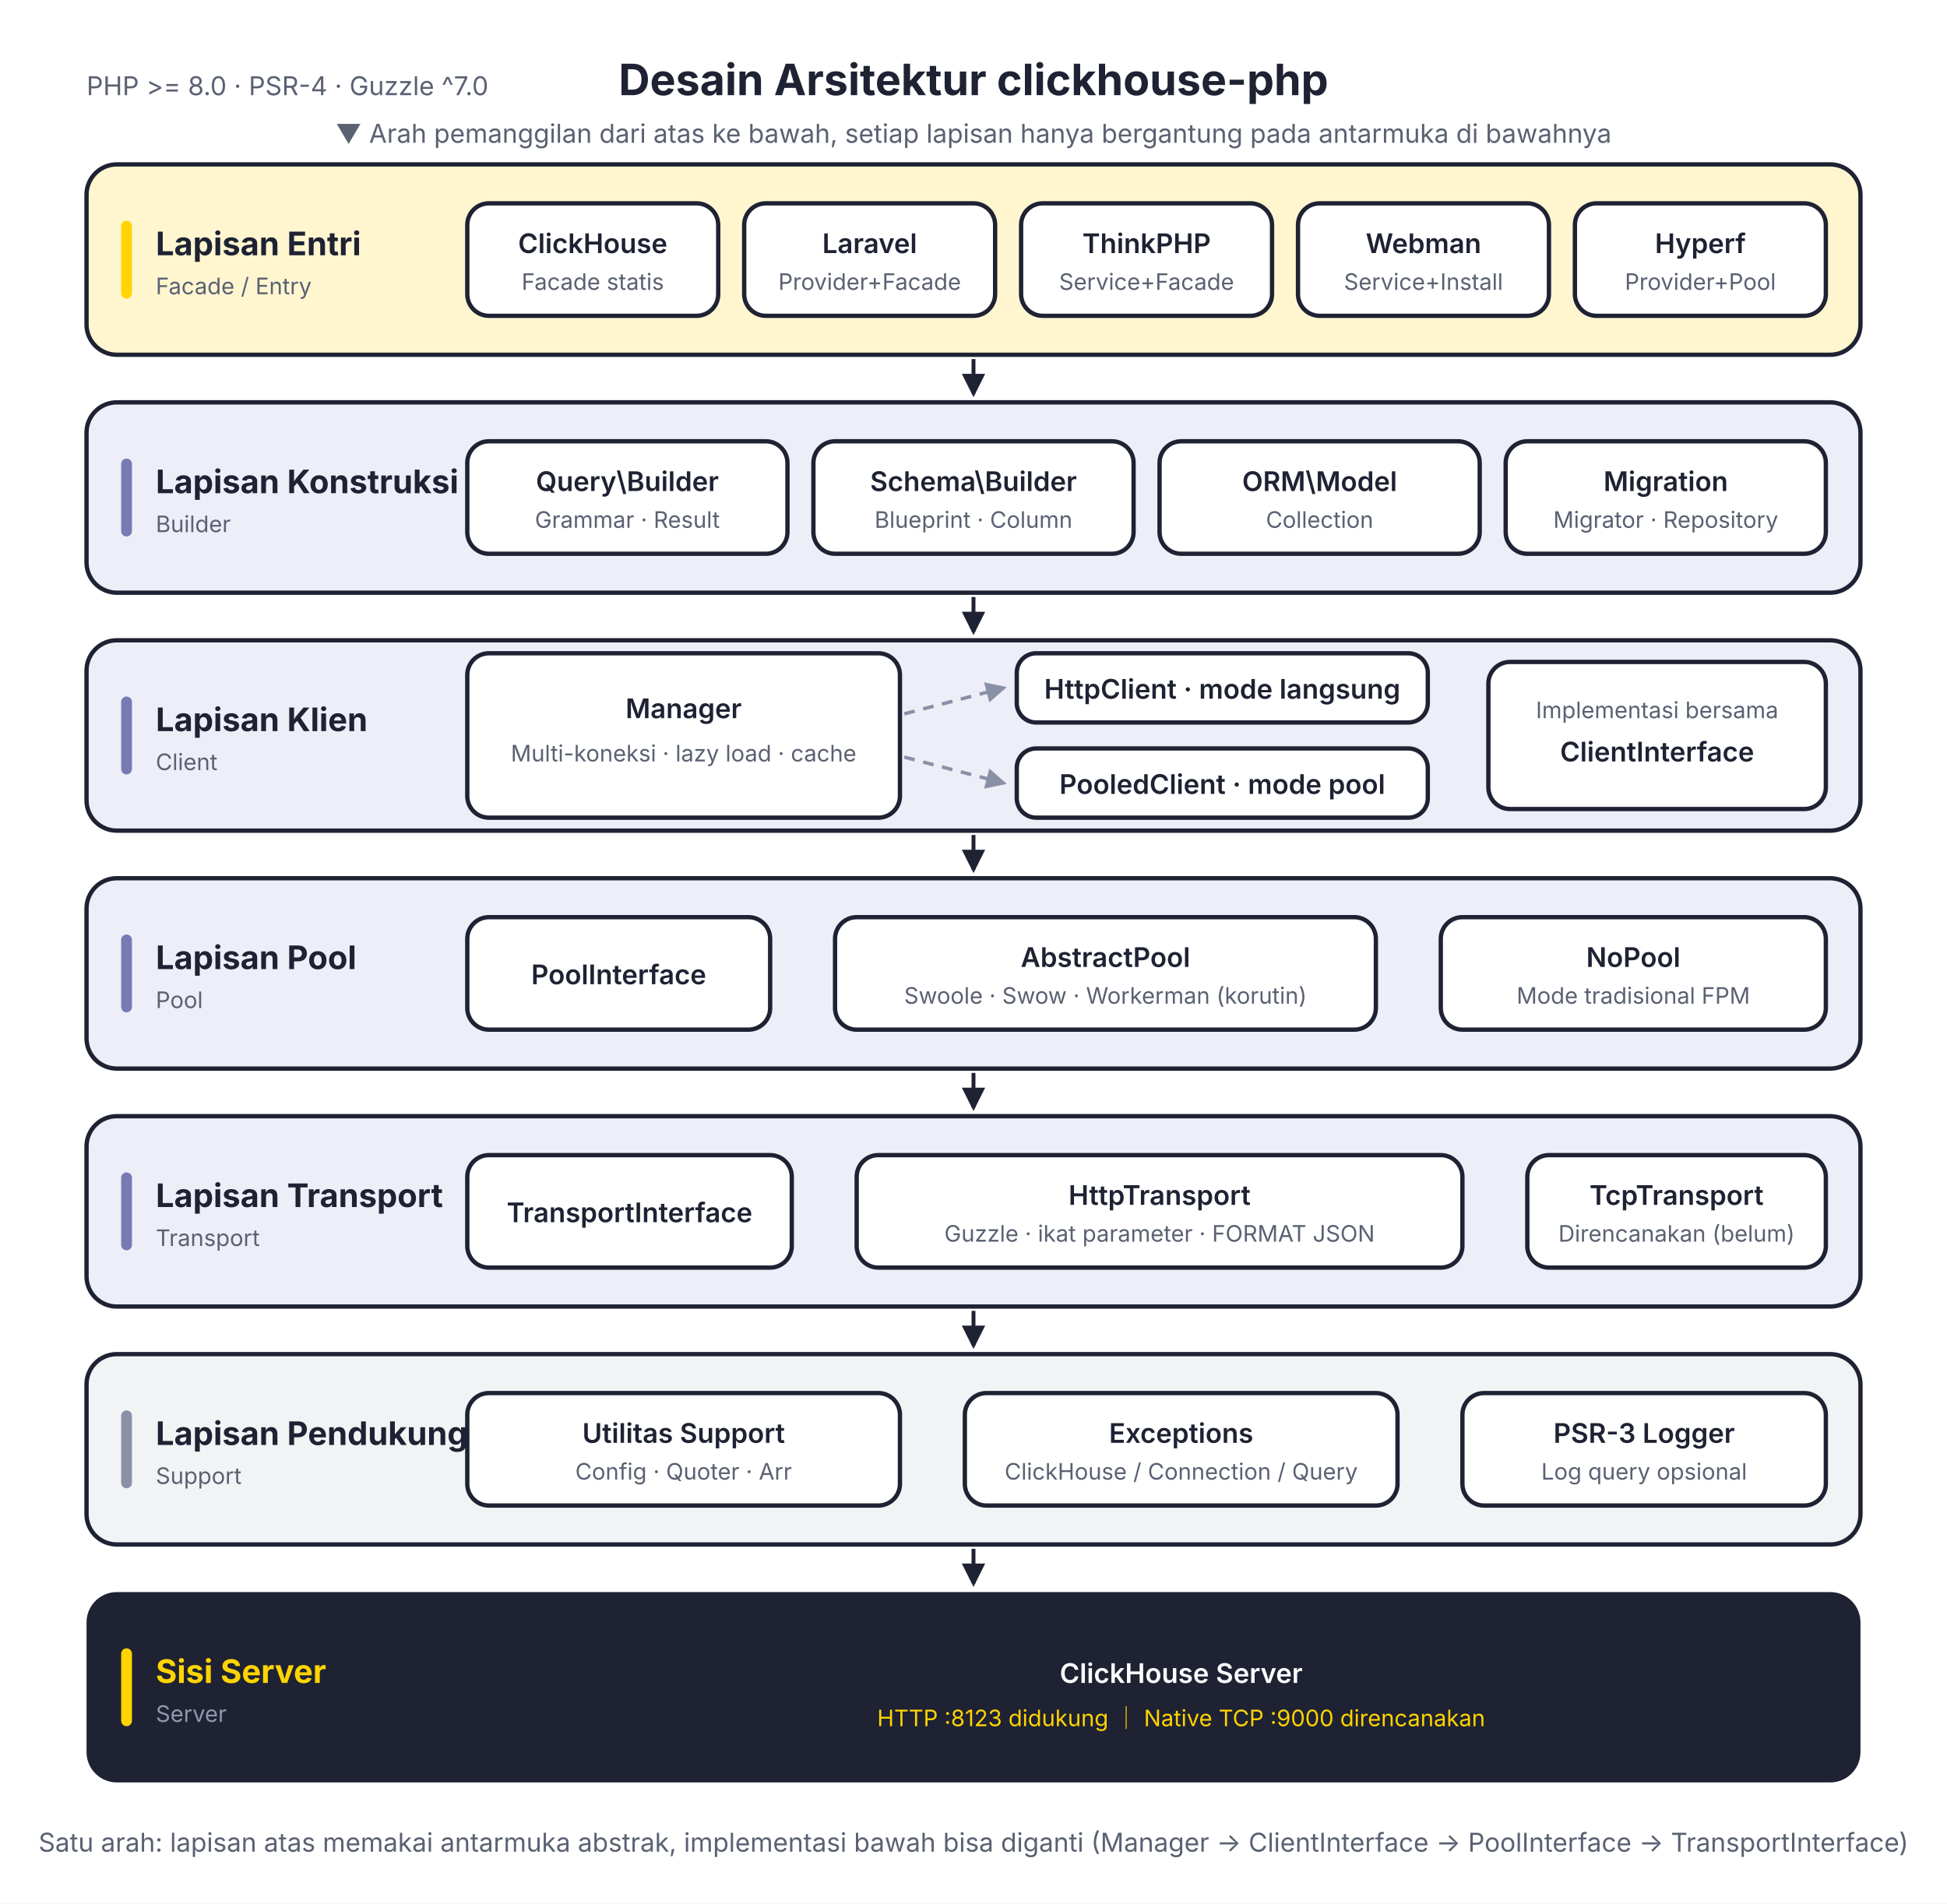
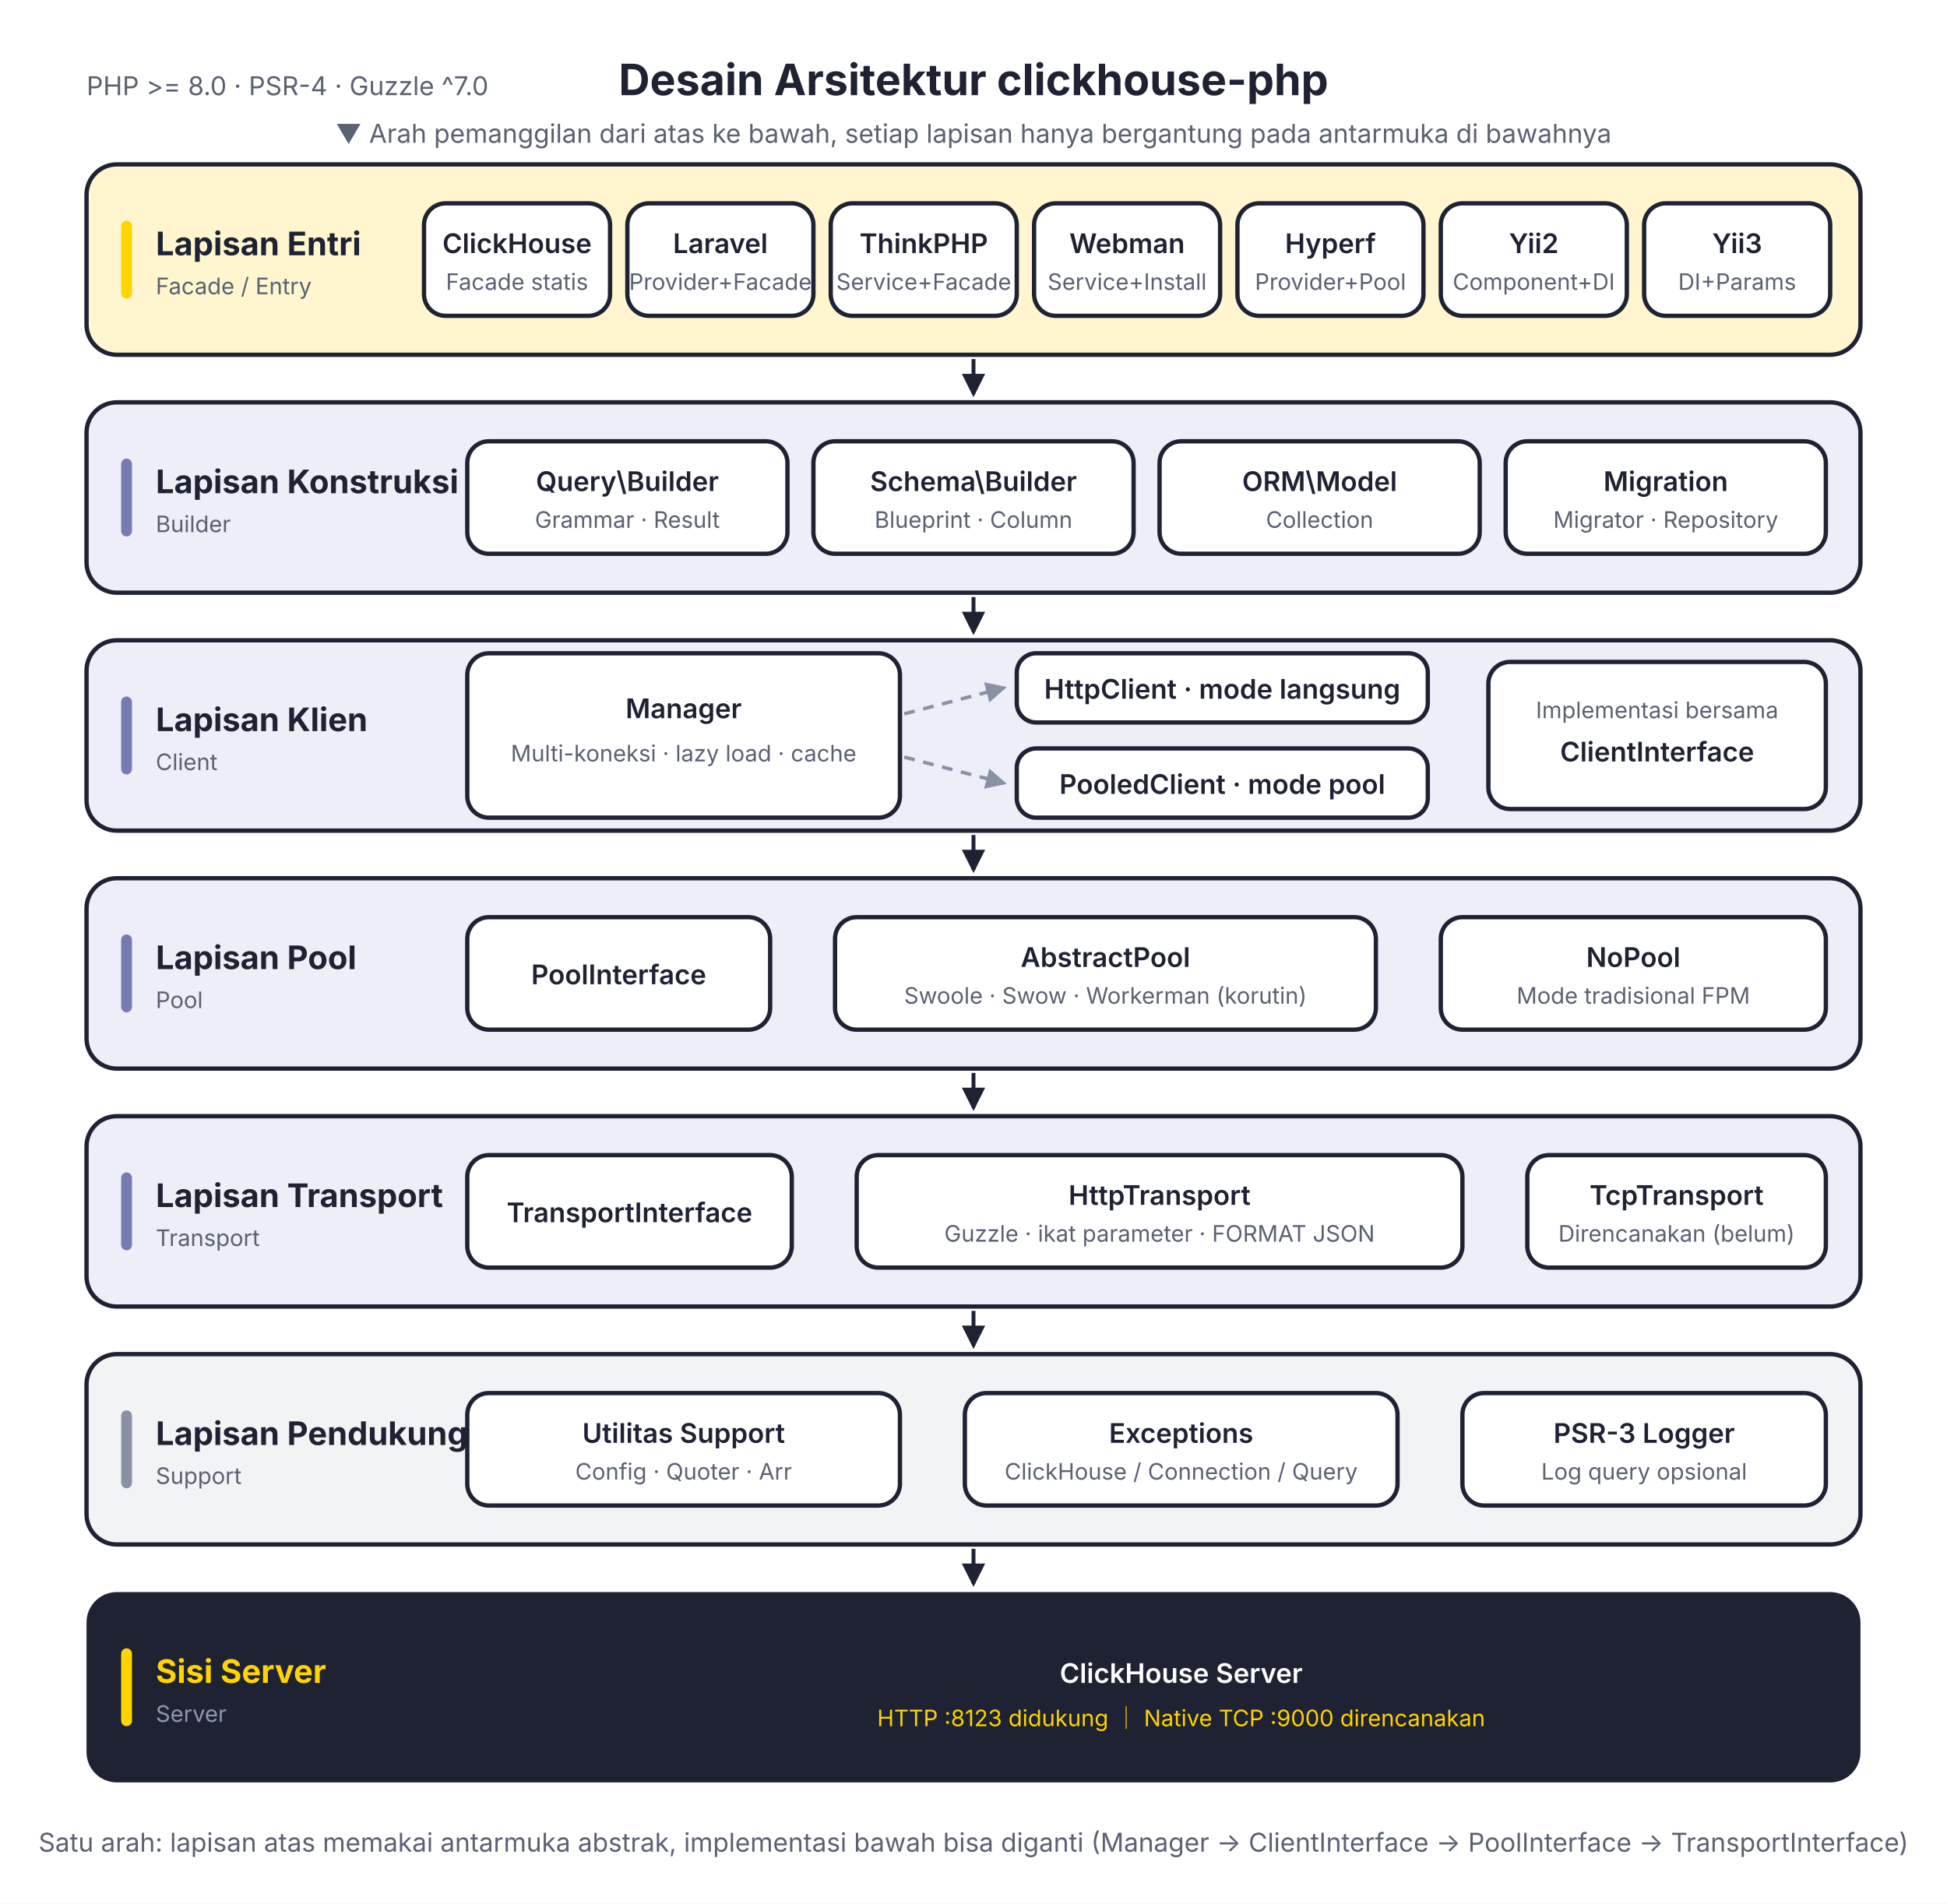
<svg xmlns="http://www.w3.org/2000/svg" width="900" height="880" viewBox="0 0 900 880" role="img" aria-labelledby="archTitle archDesc">
  <style>
    text{font-family:system-ui,-apple-system,"Segoe UI","PingFang SC","Microsoft YaHei",sans-serif;fill:#1E2233}
    .ttl{font-size:20px;font-weight:700}
    .sub{font-size:12px;fill:#5A6172}
    .lt{font-size:15px;font-weight:700}
    .ls{font-size:10.5px;fill:#5A6172}
    .n{font-size:12.5px;font-weight:600}
    .d{font-size:10.5px;fill:#5A6172}
    .ctr{text-anchor:middle}
    .y{font-size:15px;font-weight:700;fill:#FFD400}
    .y2{font-size:10.5px;fill:#8F97AE}
    .w{font-size:12.5px;font-weight:600;fill:#FFFFFF}
    .w2{font-size:10.5px;fill:#FFD400}
    .bar{stroke:none}
    .bx{fill:#fff;stroke:#1E2233;stroke-width:2}
    .band{stroke:#1E2233;stroke-width:2}
    .link{stroke:#1E2233;stroke-width:1.8;fill:none}
    .dash{stroke:#8A90A6;stroke-width:1.6;fill:none;stroke-dasharray:5 4}
  </style>
  <defs>
    <marker id="arw" viewBox="0 0 10 10" refX="8.5" refY="5" markerWidth="6" markerHeight="6" orient="auto">
      <path d="M0 0 10 5 0 10z" fill="#1E2233" />
    </marker>
    <marker id="arwg" viewBox="0 0 10 10" refX="8.5" refY="5" markerWidth="6" markerHeight="6" orient="auto">
      <path d="M0 0 10 5 0 10z" fill="#8A90A6" />
    </marker>
  </defs>
  <rect x="0" y="0" width="900" height="880" fill="#FFFFFF" />
  <text class="ttl ctr" x="450" y="44">Desain Arsitektur clickhouse-php</text>
  <text class="sub" x="40" y="44">PHP &gt;= 8.0 · PSR-4 · Guzzle ^7.0</text>
  <text class="sub ctr" x="450" y="66">▼ Arah pemanggilan dari atas ke bawah, setiap lapisan hanya bergantung pada antarmuka di bawahnya</text>
  <rect class="band" x="40" y="76" width="820" height="88" rx="14" fill="#FFF6D0" />
  <rect class="bar" x="56" y="102" width="5" height="36" rx="2.5" fill="#FFD400" />
  <text class="lt" x="72" y="118">Lapisan Entri</text>
  <text class="ls" x="72" y="136">Facade / Entry</text>
  <g>
-     <rect class="bx" x="216" y="94" width="116" height="52" rx="10" />
-     <text class="n ctr" x="274" y="117">ClickHouse</text>
-     <text class="d ctr" x="274" y="134">Facade statis</text>
-     <rect class="bx" x="344" y="94" width="116" height="52" rx="10" />
-     <text class="n ctr" x="402" y="117">Laravel</text>
-     <text class="d ctr" x="402" y="134">Provider+Facade</text>
-     <rect class="bx" x="472" y="94" width="116" height="52" rx="10" />
-     <text class="n ctr" x="530" y="117">ThinkPHP</text>
-     <text class="d ctr" x="530" y="134">Service+Facade</text>
-     <rect class="bx" x="600" y="94" width="116" height="52" rx="10" />
-     <text class="n ctr" x="658" y="117">Webman</text>
-     <text class="d ctr" x="658" y="134">Service+Install</text>
-     <rect class="bx" x="728" y="94" width="116" height="52" rx="10" />
-     <text class="n ctr" x="786" y="117">Hyperf</text>
-     <text class="d ctr" x="786" y="134">Provider+Pool</text>
+     <rect class="bx" x="196" y="94" width="86" height="52" rx="10" />
+     <text class="n ctr" x="239" y="117">ClickHouse</text>
+     <text class="d ctr" x="239" y="134">Facade statis</text>
+     <rect class="bx" x="290" y="94" width="86" height="52" rx="10" />
+     <text class="n ctr" x="333" y="117">Laravel</text>
+     <text class="d ctr" x="333" y="134">Provider+Facade</text>
+     <rect class="bx" x="384" y="94" width="86" height="52" rx="10" />
+     <text class="n ctr" x="427" y="117">ThinkPHP</text>
+     <text class="d ctr" x="427" y="134">Service+Facade</text>
+     <rect class="bx" x="478" y="94" width="86" height="52" rx="10" />
+     <text class="n ctr" x="521" y="117">Webman</text>
+     <text class="d ctr" x="521" y="134">Service+Install</text>
+     <rect class="bx" x="572" y="94" width="86" height="52" rx="10" />
+     <text class="n ctr" x="615" y="117">Hyperf</text>
+     <text class="d ctr" x="615" y="134">Provider+Pool</text>
+     <rect class="bx" x="666" y="94" width="86" height="52" rx="10" />
+     <text class="n ctr" x="709" y="117">Yii2</text>
+     <text class="d ctr" x="709" y="134">Component+DI</text>
+     <rect class="bx" x="760" y="94" width="86" height="52" rx="10" />
+     <text class="n ctr" x="803" y="117">Yii3</text>
+     <text class="d ctr" x="803" y="134">DI+Params</text>
  </g>
  <line class="link" x1="450" y1="166" x2="450" y2="182" marker-end="url(#arw)" />
  <rect class="band" x="40" y="186" width="820" height="88" rx="14" fill="#EDEEF8" />
  <rect class="bar" x="56" y="212" width="5" height="36" rx="2.5" fill="#777BB4" />
  <text class="lt" x="72" y="228">Lapisan Konstruksi</text>
  <text class="ls" x="72" y="246">Builder</text>
  <g>
    <rect class="bx" x="216" y="204" width="148" height="52" rx="10" />
    <text class="n ctr" x="290" y="227">Query\Builder</text>
    <text class="d ctr" x="290" y="244">Grammar · Result</text>
    <rect class="bx" x="376" y="204" width="148" height="52" rx="10" />
    <text class="n ctr" x="450" y="227">Schema\Builder</text>
    <text class="d ctr" x="450" y="244">Blueprint · Column</text>
    <rect class="bx" x="536" y="204" width="148" height="52" rx="10" />
    <text class="n ctr" x="610" y="227">ORM\Model</text>
    <text class="d ctr" x="610" y="244">Collection</text>
    <rect class="bx" x="696" y="204" width="148" height="52" rx="10" />
    <text class="n ctr" x="770" y="227">Migration</text>
    <text class="d ctr" x="770" y="244">Migrator · Repository</text>
  </g>
  <line class="link" x1="450" y1="276" x2="450" y2="292" marker-end="url(#arw)" />
  <rect class="band" x="40" y="296" width="820" height="88" rx="14" fill="#EDEEF8" />
  <rect class="bar" x="56" y="322" width="5" height="36" rx="2.5" fill="#777BB4" />
  <text class="lt" x="72" y="338">Lapisan Klien</text>
  <text class="ls" x="72" y="356">Client</text>
  <rect class="bx" x="216" y="302" width="200" height="76" rx="10" />
  <text class="n ctr" x="316" y="332">Manager</text>
  <text class="d ctr" x="316" y="352">Multi-koneksi · lazy load · cache</text>
  <rect class="bx" x="470" y="302" width="190" height="32" rx="9" />
  <text class="n ctr" x="565" y="323">HttpClient · mode langsung</text>
  <rect class="bx" x="470" y="346" width="190" height="32" rx="9" />
  <text class="n ctr" x="565" y="367">PooledClient · mode pool</text>
  <line class="dash" x1="418" y1="330" x2="464" y2="318" marker-end="url(#arwg)" />
  <line class="dash" x1="418" y1="350" x2="464" y2="362" marker-end="url(#arwg)" />
  <rect class="bx" x="688" y="306" width="156" height="68" rx="10" />
  <text class="d ctr" x="766" y="332">Implementasi bersama</text>
  <text class="n ctr" x="766" y="352">ClientInterface</text>
  <line class="link" x1="450" y1="386" x2="450" y2="402" marker-end="url(#arw)" />
  <rect class="band" x="40" y="406" width="820" height="88" rx="14" fill="#EDEEF8" />
  <rect class="bar" x="56" y="432" width="5" height="36" rx="2.5" fill="#777BB4" />
  <text class="lt" x="72" y="448">Lapisan Pool</text>
  <text class="ls" x="72" y="466">Pool</text>
  <rect class="bx" x="216" y="424" width="140" height="52" rx="10" />
  <text class="n ctr" x="286" y="455">PoolInterface</text>
  <rect class="bx" x="386" y="424" width="250" height="52" rx="10" />
  <text class="n ctr" x="511" y="447">AbstractPool</text>
  <text class="d ctr" x="511" y="464">Swoole · Swow · Workerman (korutin)</text>
  <rect class="bx" x="666" y="424" width="178" height="52" rx="10" />
  <text class="n ctr" x="755" y="447">NoPool</text>
  <text class="d ctr" x="755" y="464">Mode tradisional FPM</text>
  <line class="link" x1="450" y1="496" x2="450" y2="512" marker-end="url(#arw)" />
  <rect class="band" x="40" y="516" width="820" height="88" rx="14" fill="#EDEEF8" />
  <rect class="bar" x="56" y="542" width="5" height="36" rx="2.5" fill="#777BB4" />
  <text class="lt" x="72" y="558">Lapisan Transport</text>
  <text class="ls" x="72" y="576">Transport</text>
  <rect class="bx" x="216" y="534" width="150" height="52" rx="10" />
  <text class="n ctr" x="291" y="565">TransportInterface</text>
  <rect class="bx" x="396" y="534" width="280" height="52" rx="10" />
  <text class="n ctr" x="536" y="557">HttpTransport</text>
  <text class="d ctr" x="536" y="574">Guzzle · ikat parameter · FORMAT JSON</text>
  <rect class="bx" x="706" y="534" width="138" height="52" rx="10" />
  <text class="n ctr" x="775" y="557">TcpTransport</text>
  <text class="d ctr" x="775" y="574">Direncanakan (belum)</text>
  <line class="link" x1="450" y1="606" x2="450" y2="622" marker-end="url(#arw)" />
  <rect class="band" x="40" y="626" width="820" height="88" rx="14" fill="#F2F3F5" />
  <rect class="bar" x="56" y="652" width="5" height="36" rx="2.5" fill="#8A90A6" />
  <text class="lt" x="72" y="668">Lapisan Pendukung</text>
  <text class="ls" x="72" y="686">Support</text>
  <rect class="bx" x="216" y="644" width="200" height="52" rx="10" />
  <text class="n ctr" x="316" y="667">Utilitas Support</text>
  <text class="d ctr" x="316" y="684">Config · Quoter · Arr</text>
  <rect class="bx" x="446" y="644" width="200" height="52" rx="10" />
  <text class="n ctr" x="546" y="667">Exceptions</text>
  <text class="d ctr" x="546" y="684">ClickHouse / Connection / Query</text>
  <rect class="bx" x="676" y="644" width="168" height="52" rx="10" />
  <text class="n ctr" x="760" y="667">PSR-3 Logger</text>
  <text class="d ctr" x="760" y="684">Log query opsional</text>
  <line class="link" x1="450" y1="716" x2="450" y2="732" marker-end="url(#arw)" />
  <rect x="40" y="736" width="820" height="88" rx="14" fill="#1E2233" />
  <rect x="56" y="762" width="5" height="36" rx="2.5" fill="#FFD400" />
  <text class="y" x="72" y="778">Sisi Server</text>
  <text class="y2" x="72" y="796">Server</text>
  <text class="w ctr" x="546" y="778">ClickHouse Server</text>
  <text class="w2 ctr" x="546" y="798">HTTP :8123 didukung ｜ Native TCP :9000 direncanakan</text>
  <text class="sub ctr" x="450" y="856">Satu arah: lapisan atas memakai antarmuka abstrak, implementasi bawah bisa diganti (Manager → ClientInterface → PoolInterface → TransportInterface)</text>
</svg>
